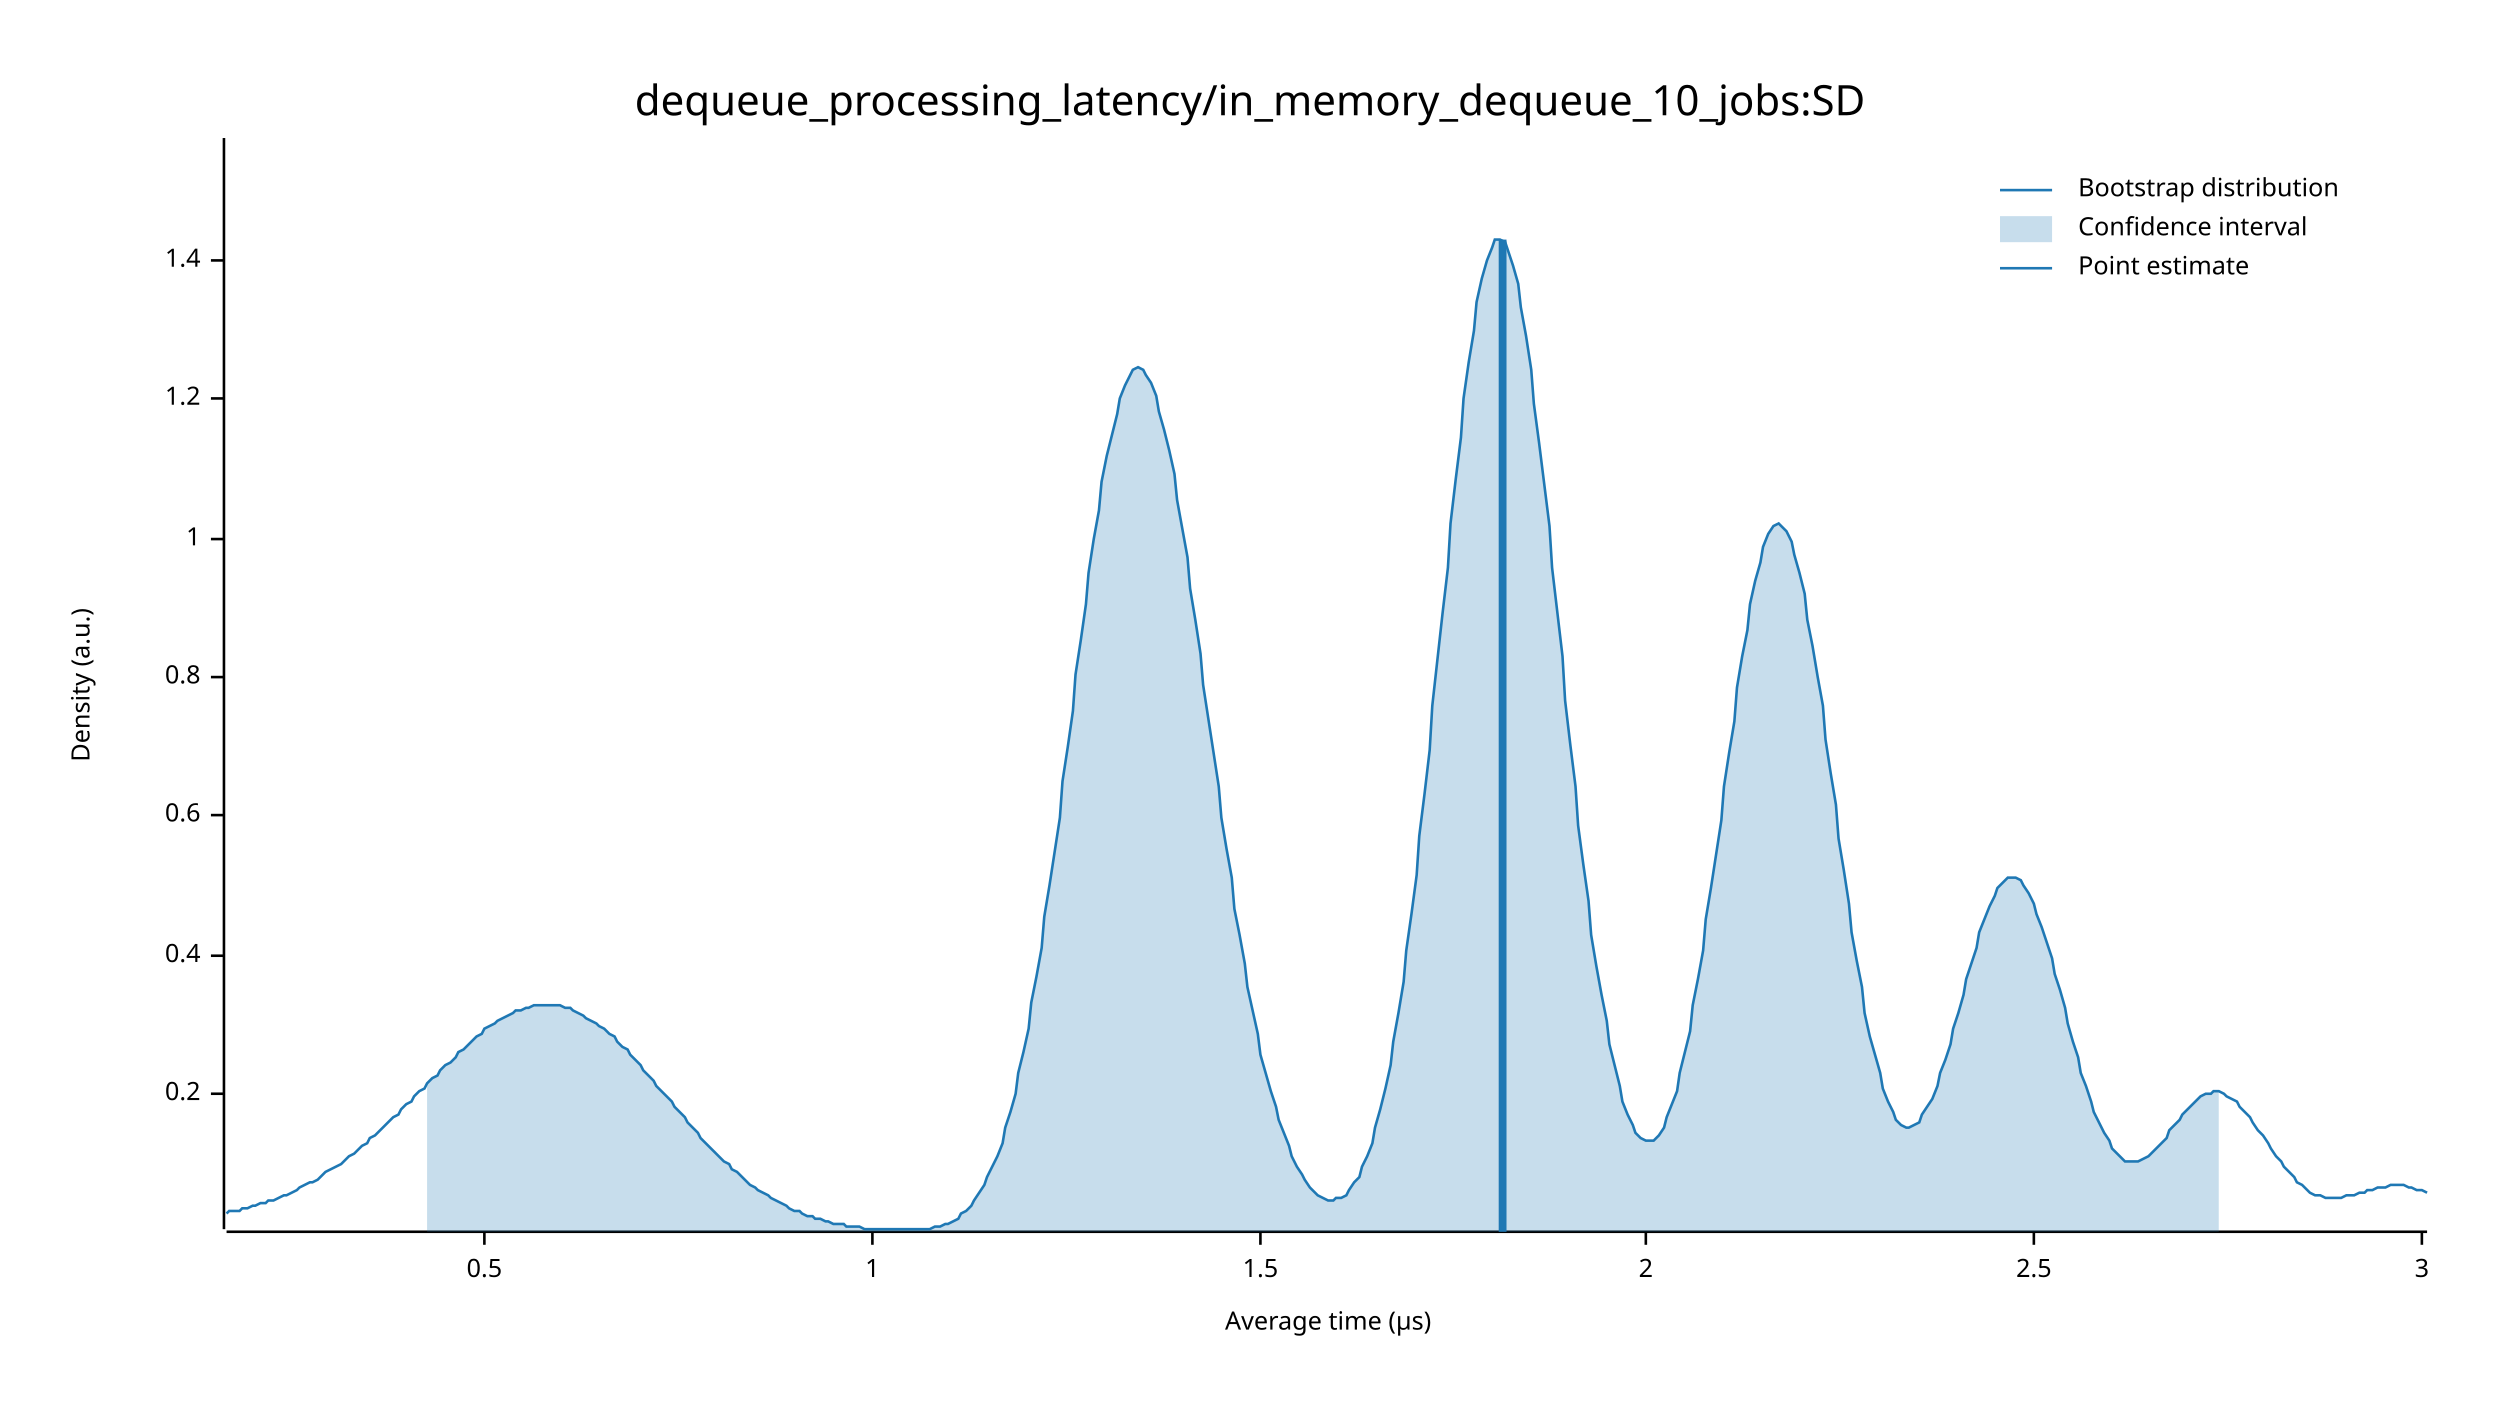
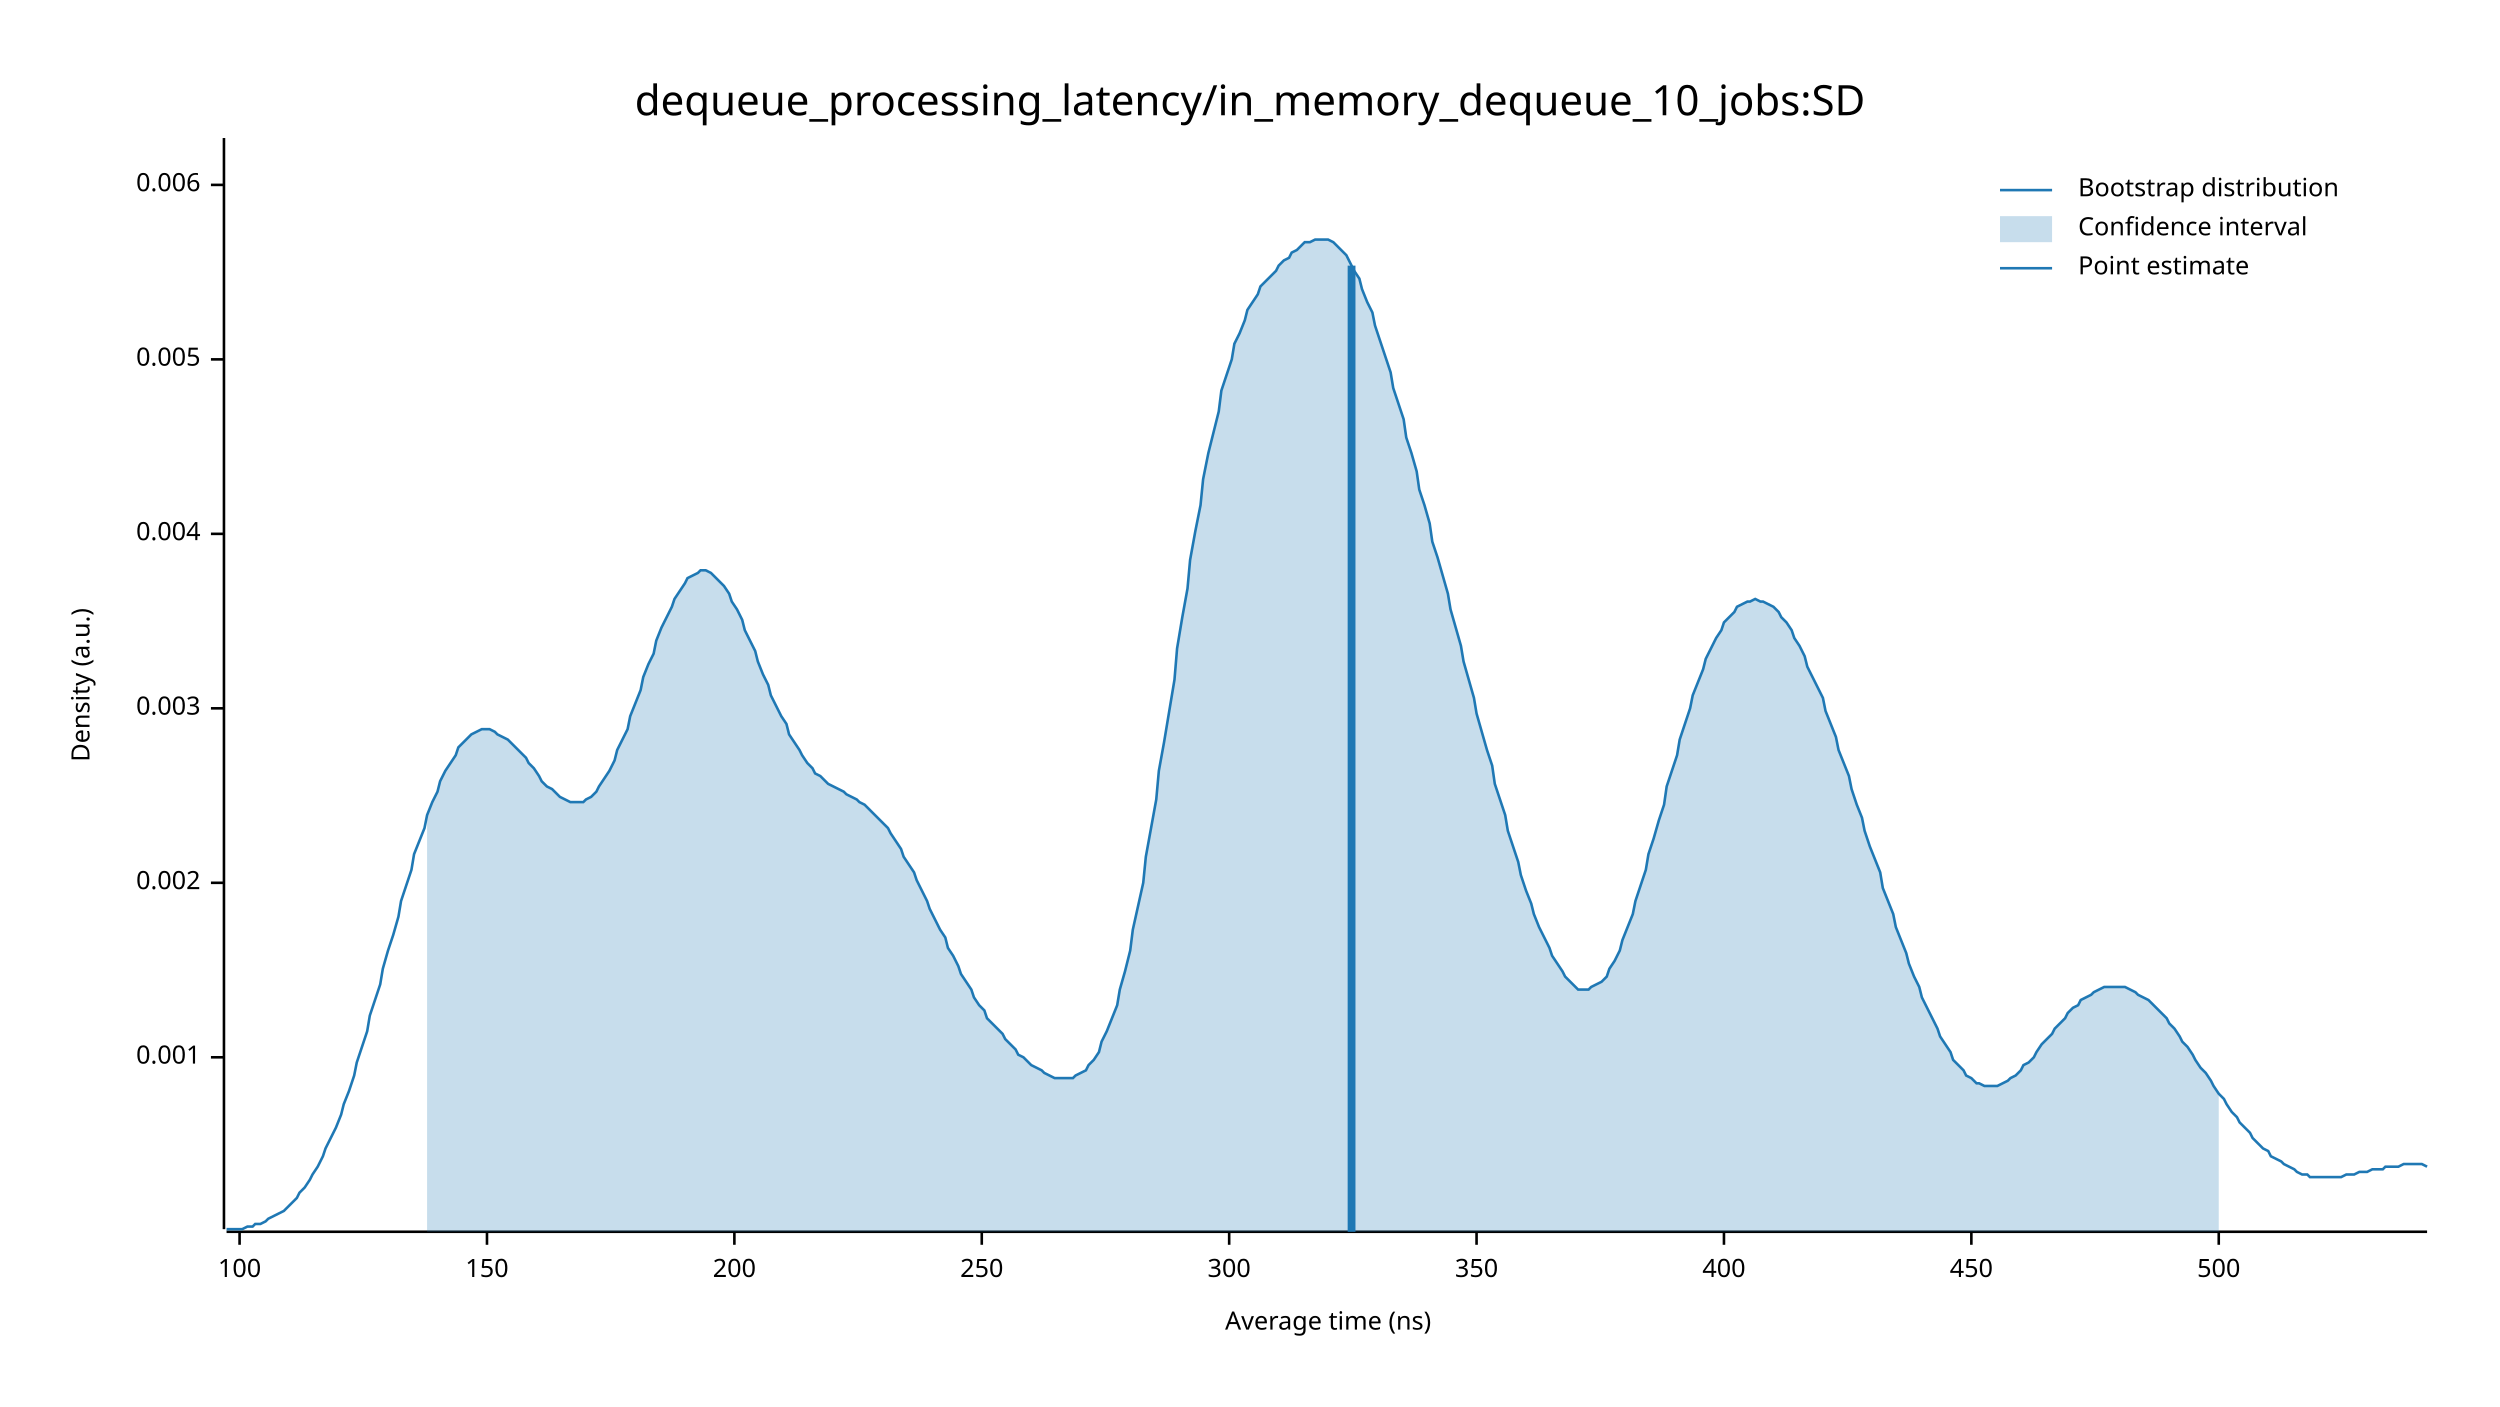
<svg xmlns="http://www.w3.org/2000/svg" width="960" height="540" viewBox="0 0 960 540">
  <text x="480" y="32" dy="0.76em" text-anchor="middle" font-family="sans-serif" font-size="16.129" opacity="1" fill="#000000">
dequeue_processing_latency/in_memory_dequeue_10_jobs:SD
</text>
  <text x="27" y="263" dy="0.76em" text-anchor="middle" font-family="sans-serif" font-size="9.677" opacity="1" fill="#000000" transform="rotate(270, 27, 263)">
Density (a.u.)
</text>
  <text x="510" y="513" dy="-0.5ex" text-anchor="middle" font-family="sans-serif" font-size="9.677" opacity="1" fill="#000000">
- Average time (µs)
+ Average time (ns)
</text>
  <polyline fill="none" opacity="1" stroke="#000000" stroke-width="1" points="86,53 86,472 " />
-   <text x="77" y="420" dy="0.5ex" text-anchor="end" font-family="sans-serif" font-size="9.677" opacity="1" fill="#000000">
- 0.2
+   <text x="77" y="406" dy="0.5ex" text-anchor="end" font-family="sans-serif" font-size="9.677" opacity="1" fill="#000000">
+ 0.001
</text>
-   <polyline fill="none" opacity="1" stroke="#000000" stroke-width="1" points="81,420 86,420 " />
-   <text x="77" y="367" dy="0.5ex" text-anchor="end" font-family="sans-serif" font-size="9.677" opacity="1" fill="#000000">
- 0.4
+   <polyline fill="none" opacity="1" stroke="#000000" stroke-width="1" points="81,406 86,406 " />
+   <text x="77" y="339" dy="0.5ex" text-anchor="end" font-family="sans-serif" font-size="9.677" opacity="1" fill="#000000">
+ 0.002
</text>
-   <polyline fill="none" opacity="1" stroke="#000000" stroke-width="1" points="81,367 86,367 " />
-   <text x="77" y="313" dy="0.5ex" text-anchor="end" font-family="sans-serif" font-size="9.677" opacity="1" fill="#000000">
- 0.6
+   <polyline fill="none" opacity="1" stroke="#000000" stroke-width="1" points="81,339 86,339 " />
+   <text x="77" y="272" dy="0.5ex" text-anchor="end" font-family="sans-serif" font-size="9.677" opacity="1" fill="#000000">
+ 0.003
</text>
-   <polyline fill="none" opacity="1" stroke="#000000" stroke-width="1" points="81,313 86,313 " />
-   <text x="77" y="260" dy="0.5ex" text-anchor="end" font-family="sans-serif" font-size="9.677" opacity="1" fill="#000000">
- 0.8
+   <polyline fill="none" opacity="1" stroke="#000000" stroke-width="1" points="81,272 86,272 " />
+   <text x="77" y="205" dy="0.5ex" text-anchor="end" font-family="sans-serif" font-size="9.677" opacity="1" fill="#000000">
+ 0.004
</text>
-   <polyline fill="none" opacity="1" stroke="#000000" stroke-width="1" points="81,260 86,260 " />
-   <text x="77" y="207" dy="0.5ex" text-anchor="end" font-family="sans-serif" font-size="9.677" opacity="1" fill="#000000">
- 1
+   <polyline fill="none" opacity="1" stroke="#000000" stroke-width="1" points="81,205 86,205 " />
+   <text x="77" y="138" dy="0.5ex" text-anchor="end" font-family="sans-serif" font-size="9.677" opacity="1" fill="#000000">
+ 0.005
</text>
-   <polyline fill="none" opacity="1" stroke="#000000" stroke-width="1" points="81,207 86,207 " />
-   <text x="77" y="153" dy="0.5ex" text-anchor="end" font-family="sans-serif" font-size="9.677" opacity="1" fill="#000000">
- 1.2
+   <polyline fill="none" opacity="1" stroke="#000000" stroke-width="1" points="81,138 86,138 " />
+   <text x="77" y="71" dy="0.5ex" text-anchor="end" font-family="sans-serif" font-size="9.677" opacity="1" fill="#000000">
+ 0.006
</text>
-   <polyline fill="none" opacity="1" stroke="#000000" stroke-width="1" points="81,153 86,153 " />
-   <text x="77" y="100" dy="0.5ex" text-anchor="end" font-family="sans-serif" font-size="9.677" opacity="1" fill="#000000">
- 1.4
+   <polyline fill="none" opacity="1" stroke="#000000" stroke-width="1" points="81,71 86,71 " />
+   <polyline fill="none" opacity="1" stroke="#000000" stroke-width="1" points="87,473 932,473 " />
+   <text x="92" y="483" dy="0.76em" text-anchor="middle" font-family="sans-serif" font-size="9.677" opacity="1" fill="#000000">
+ 100
</text>
-   <polyline fill="none" opacity="1" stroke="#000000" stroke-width="1" points="81,100 86,100 " />
-   <polyline fill="none" opacity="1" stroke="#000000" stroke-width="1" points="87,473 932,473 " />
-   <text x="186" y="483" dy="0.76em" text-anchor="middle" font-family="sans-serif" font-size="9.677" opacity="1" fill="#000000">
- 0.5
+   <polyline fill="none" opacity="1" stroke="#000000" stroke-width="1" points="92,473 92,478 " />
+   <text x="187" y="483" dy="0.76em" text-anchor="middle" font-family="sans-serif" font-size="9.677" opacity="1" fill="#000000">
+ 150
</text>
-   <polyline fill="none" opacity="1" stroke="#000000" stroke-width="1" points="186,473 186,478 " />
-   <text x="335" y="483" dy="0.76em" text-anchor="middle" font-family="sans-serif" font-size="9.677" opacity="1" fill="#000000">
- 1
+   <polyline fill="none" opacity="1" stroke="#000000" stroke-width="1" points="187,473 187,478 " />
+   <text x="282" y="483" dy="0.76em" text-anchor="middle" font-family="sans-serif" font-size="9.677" opacity="1" fill="#000000">
+ 200
</text>
-   <polyline fill="none" opacity="1" stroke="#000000" stroke-width="1" points="335,473 335,478 " />
-   <text x="484" y="483" dy="0.76em" text-anchor="middle" font-family="sans-serif" font-size="9.677" opacity="1" fill="#000000">
- 1.5
+   <polyline fill="none" opacity="1" stroke="#000000" stroke-width="1" points="282,473 282,478 " />
+   <text x="377" y="483" dy="0.76em" text-anchor="middle" font-family="sans-serif" font-size="9.677" opacity="1" fill="#000000">
+ 250
</text>
-   <polyline fill="none" opacity="1" stroke="#000000" stroke-width="1" points="484,473 484,478 " />
-   <text x="632" y="483" dy="0.76em" text-anchor="middle" font-family="sans-serif" font-size="9.677" opacity="1" fill="#000000">
- 2
+   <polyline fill="none" opacity="1" stroke="#000000" stroke-width="1" points="377,473 377,478 " />
+   <text x="472" y="483" dy="0.76em" text-anchor="middle" font-family="sans-serif" font-size="9.677" opacity="1" fill="#000000">
+ 300
</text>
-   <polyline fill="none" opacity="1" stroke="#000000" stroke-width="1" points="632,473 632,478 " />
-   <text x="781" y="483" dy="0.76em" text-anchor="middle" font-family="sans-serif" font-size="9.677" opacity="1" fill="#000000">
- 2.5
+   <polyline fill="none" opacity="1" stroke="#000000" stroke-width="1" points="472,473 472,478 " />
+   <text x="567" y="483" dy="0.76em" text-anchor="middle" font-family="sans-serif" font-size="9.677" opacity="1" fill="#000000">
+ 350
</text>
-   <polyline fill="none" opacity="1" stroke="#000000" stroke-width="1" points="781,473 781,478 " />
-   <text x="930" y="483" dy="0.76em" text-anchor="middle" font-family="sans-serif" font-size="9.677" opacity="1" fill="#000000">
- 3
+   <polyline fill="none" opacity="1" stroke="#000000" stroke-width="1" points="567,473 567,478 " />
+   <text x="662" y="483" dy="0.76em" text-anchor="middle" font-family="sans-serif" font-size="9.677" opacity="1" fill="#000000">
+ 400
</text>
-   <polyline fill="none" opacity="1" stroke="#000000" stroke-width="1" points="930,473 930,478 " />
-   <polyline fill="none" opacity="1" stroke="#1F78B4" stroke-width="1" points="87,466 88,465 90,465 92,465 93,464 95,464 97,463 98,463 100,462 102,462 103,461 105,461 107,460 109,459 110,459 112,458 114,457 115,456 117,455 119,454 120,454 122,453 124,451 125,450 127,449 129,448 131,447 132,446 134,444 136,443 137,442 139,440 141,439 142,437 144,436 146,434 147,433 149,431 151,429 153,428 154,426 156,424 158,423 159,421 161,419 163,418 164,416 166,414 168,413 169,411 171,409 173,408 175,406 176,404 178,403 180,401 181,400 183,398 185,397 186,395 188,394 190,393 191,392 193,391 195,390 197,389 198,388 200,388 202,387 203,387 205,386 207,386 208,386 210,386 212,386 214,386 215,386 217,387 219,387 220,388 222,389 224,390 225,391 227,392 229,393 230,394 232,395 234,397 236,398 237,400 239,402 241,403 242,405 244,407 246,409 247,411 249,413 251,415 252,417 254,419 256,421 258,423 259,425 261,427 263,429 264,431 266,433 268,435 269,437 271,439 273,441 274,442 276,444 278,446 280,447 281,449 283,450 285,452 286,453 288,455 290,456 291,457 293,458 295,459 296,460 298,461 300,462 302,463 303,464 305,465 307,465 308,466 310,467 312,467 313,468 315,468 317,469 318,469 320,470 322,470 324,470 325,471 327,471 329,471 330,471 332,472 334,472 335,472 337,472 339,472 341,472 342,472 344,472 346,472 347,472 349,472 351,472 352,472 354,472 356,472 357,472 359,471 361,471 363,470 364,470 366,469 368,468 369,466 371,465 373,463 374,461 376,458 378,455 379,452 381,448 383,444 385,439 386,433 388,427 390,420 391,412 393,404 395,395 396,385 398,375 400,364 401,352 403,340 405,327 407,314 408,300 410,287 412,273 413,259 415,246 417,232 418,220 420,207 422,196 423,185 425,175 427,167 429,159 430,153 432,148 434,144 435,142 437,141 439,142 440,144 442,147 444,152 445,158 447,165 449,173 451,182 452,192 454,203 456,214 457,226 459,238 461,251 462,263 464,276 466,289 468,302 469,314 471,326 473,337 474,349 476,359 478,370 479,379 481,388 483,397 484,405 486,412 488,419 490,425 491,430 493,435 495,440 496,444 498,448 500,451 501,453 503,456 505,458 506,459 508,460 510,461 512,461 513,460 515,460 517,459 518,457 520,454 522,452 523,448 525,444 527,439 528,433 530,426 532,418 534,409 535,400 537,389 539,377 540,365 542,351 544,336 545,321 547,305 549,288 550,271 552,253 554,235 556,218 557,201 559,184 561,168 562,153 564,139 566,127 567,116 569,107 571,100 573,95 574,92 576,92 578,93 579,96 581,102 583,109 584,118 586,129 588,142 589,155 591,170 593,186 595,202 596,218 598,235 600,252 601,269 603,286 605,302 606,317 608,332 610,346 611,359 613,371 615,382 617,392 618,401 620,409 622,417 623,423 625,428 627,432 628,435 630,437 632,438 633,438 635,438 637,436 639,433 640,429 642,424 644,419 645,412 647,404 649,396 650,386 652,376 654,365 655,353 657,341 659,328 661,315 662,302 664,289 666,277 667,264 669,252 671,242 672,232 674,223 676,216 677,210 679,205 681,202 683,201 684,202 686,204 688,208 689,213 691,220 693,228 694,238 696,248 698,260 700,271 701,284 703,297 705,309 706,322 708,334 710,347 711,358 713,369 715,379 716,389 718,398 720,405 722,412 723,418 725,423 727,427 728,430 730,432 732,433 733,433 735,432 737,431 738,428 740,425 742,422 744,417 745,412 747,407 749,401 750,395 752,389 754,382 755,376 757,370 759,364 760,358 762,353 764,348 766,344 767,341 769,339 771,337 772,337 774,337 776,338 777,340 779,343 781,347 782,351 784,356 786,362 788,368 789,374 791,380 793,387 794,393 796,400 798,406 799,412 801,417 803,423 804,427 806,431 808,435 810,438 811,441 813,443 815,445 816,446 818,446 820,446 821,446 823,445 825,444 827,442 828,441 830,439 832,437 833,434 835,432 837,430 838,428 840,426 842,424 843,423 845,421 847,420 849,420 850,419 852,419 854,420 855,421 857,422 859,423 860,425 862,427 864,429 865,431 867,434 869,436 871,439 872,441 874,444 876,446 877,448 879,450 881,452 882,454 884,455 886,457 887,458 889,459 891,459 893,460 894,460 896,460 898,460 899,460 901,459 903,459 904,459 906,458 908,458 909,457 911,457 913,456 915,456 916,456 918,455 920,455 921,455 923,455 925,456 926,456 928,457 930,457 932,458 " />
-   <polygon opacity="0.25" fill="#1F78B4" points="164,416 166,414 168,413 169,411 171,409 173,408 175,406 176,404 178,403 180,401 181,400 183,398 185,397 186,395 188,394 190,393 191,392 193,391 195,390 197,389 198,388 200,388 202,387 203,387 205,386 207,386 208,386 210,386 212,386 214,386 215,386 217,387 219,387 220,388 222,389 224,390 225,391 227,392 229,393 230,394 232,395 234,397 236,398 237,400 239,402 241,403 242,405 244,407 246,409 247,411 249,413 251,415 252,417 254,419 256,421 258,423 259,425 261,427 263,429 264,431 266,433 268,435 269,437 271,439 273,441 274,442 276,444 278,446 280,447 281,449 283,450 285,452 286,453 288,455 290,456 291,457 293,458 295,459 296,460 298,461 300,462 302,463 303,464 305,465 307,465 308,466 310,467 312,467 313,468 315,468 317,469 318,469 320,470 322,470 324,470 325,471 327,471 329,471 330,471 332,472 334,472 335,472 337,472 339,472 341,472 342,472 344,472 346,472 347,472 349,472 351,472 352,472 354,472 356,472 357,472 359,471 361,471 363,470 364,470 366,469 368,468 369,466 371,465 373,463 374,461 376,458 378,455 379,452 381,448 383,444 385,439 386,433 388,427 390,420 391,412 393,404 395,395 396,385 398,375 400,364 401,352 403,340 405,327 407,314 408,300 410,287 412,273 413,259 415,246 417,232 418,220 420,207 422,196 423,185 425,175 427,167 429,159 430,153 432,148 434,144 435,142 437,141 439,142 440,144 442,147 444,152 445,158 447,165 449,173 451,182 452,192 454,203 456,214 457,226 459,238 461,251 462,263 464,276 466,289 468,302 469,314 471,326 473,337 474,349 476,359 478,370 479,379 481,388 483,397 484,405 486,412 488,419 490,425 491,430 493,435 495,440 496,444 498,448 500,451 501,453 503,456 505,458 506,459 508,460 510,461 512,461 513,460 515,460 517,459 518,457 520,454 522,452 523,448 525,444 527,439 528,433 530,426 532,418 534,409 535,400 537,389 539,377 540,365 542,351 544,336 545,321 547,305 549,288 550,271 552,253 554,235 556,218 557,201 559,184 561,168 562,153 564,139 566,127 567,116 569,107 571,100 573,95 574,92 576,92 578,93 579,96 581,102 583,109 584,118 586,129 588,142 589,155 591,170 593,186 595,202 596,218 598,235 600,252 601,269 603,286 605,302 606,317 608,332 610,346 611,359 613,371 615,382 617,392 618,401 620,409 622,417 623,423 625,428 627,432 628,435 630,437 632,438 633,438 635,438 637,436 639,433 640,429 642,424 644,419 645,412 647,404 649,396 650,386 652,376 654,365 655,353 657,341 659,328 661,315 662,302 664,289 666,277 667,264 669,252 671,242 672,232 674,223 676,216 677,210 679,205 681,202 683,201 684,202 686,204 688,208 689,213 691,220 693,228 694,238 696,248 698,260 700,271 701,284 703,297 705,309 706,322 708,334 710,347 711,358 713,369 715,379 716,389 718,398 720,405 722,412 723,418 725,423 727,427 728,430 730,432 732,433 733,433 735,432 737,431 738,428 740,425 742,422 744,417 745,412 747,407 749,401 750,395 752,389 754,382 755,376 757,370 759,364 760,358 762,353 764,348 766,344 767,341 769,339 771,337 772,337 774,337 776,338 777,340 779,343 781,347 782,351 784,356 786,362 788,368 789,374 791,380 793,387 794,393 796,400 798,406 799,412 801,417 803,423 804,427 806,431 808,435 810,438 811,441 813,443 815,445 816,446 818,446 820,446 821,446 823,445 825,444 827,442 828,441 830,439 832,437 833,434 835,432 837,430 838,428 840,426 842,424 843,423 845,421 847,420 849,420 850,419 852,419 852,473 164,473 " />
-   <polyline fill="none" opacity="1" stroke="#1F78B4" stroke-width="3" points="577,473 577,92 " />
+   <polyline fill="none" opacity="1" stroke="#000000" stroke-width="1" points="662,473 662,478 " />
+   <text x="757" y="483" dy="0.76em" text-anchor="middle" font-family="sans-serif" font-size="9.677" opacity="1" fill="#000000">
+ 450
+ </text>
+   <polyline fill="none" opacity="1" stroke="#000000" stroke-width="1" points="757,473 757,478 " />
+   <text x="852" y="483" dy="0.76em" text-anchor="middle" font-family="sans-serif" font-size="9.677" opacity="1" fill="#000000">
+ 500
+ </text>
+   <polyline fill="none" opacity="1" stroke="#000000" stroke-width="1" points="852,473 852,478 " />
+   <polyline fill="none" opacity="1" stroke="#1F78B4" stroke-width="1" points="87,472 88,472 90,472 92,472 93,472 95,471 97,471 98,470 100,470 102,469 103,468 105,467 107,466 109,465 110,464 112,462 114,460 115,458 117,456 119,453 120,451 122,448 124,444 125,441 127,437 129,433 131,428 132,424 134,419 136,413 137,408 139,402 141,396 142,390 144,384 146,378 147,372 149,365 151,359 153,352 154,346 156,340 158,334 159,328 161,323 163,318 164,313 166,308 168,304 169,300 171,296 173,293 175,290 176,287 178,285 180,283 181,282 183,281 185,280 186,280 188,280 190,281 191,282 193,283 195,284 197,286 198,287 200,289 202,291 203,293 205,295 207,298 208,300 210,302 212,303 214,305 215,306 217,307 219,308 220,308 222,308 224,308 225,307 227,306 229,304 230,302 232,299 234,296 236,292 237,288 239,284 241,280 242,275 244,270 246,265 247,260 249,255 251,251 252,246 254,241 256,237 258,233 259,230 261,227 263,224 264,222 266,221 268,220 269,219 271,219 273,220 274,221 276,223 278,225 280,228 281,231 283,234 285,238 286,242 288,246 290,250 291,254 293,259 295,263 296,267 298,271 300,275 302,278 303,282 305,285 307,288 308,290 310,293 312,295 313,297 315,298 317,300 318,301 320,302 322,303 324,304 325,305 327,306 329,307 330,308 332,309 334,311 335,312 337,314 339,316 341,318 342,320 344,323 346,326 347,329 349,332 351,335 352,338 354,342 356,346 357,349 359,353 361,357 363,360 364,364 366,367 368,371 369,374 371,377 373,380 374,383 376,386 378,388 379,391 381,393 383,395 385,397 386,399 388,401 390,403 391,405 393,406 395,408 396,409 398,410 400,411 401,412 403,413 405,414 407,414 408,414 410,414 412,414 413,413 415,412 417,411 418,409 420,407 422,404 423,400 425,396 427,391 429,386 430,380 432,373 434,365 435,357 437,348 439,339 440,329 442,318 444,307 445,296 447,285 449,273 451,261 452,249 454,237 456,226 457,215 459,204 461,194 462,184 464,174 466,166 468,158 469,150 471,144 473,138 474,132 476,128 478,123 479,119 481,116 483,113 484,110 486,108 488,106 490,104 491,102 493,100 495,99 496,97 498,96 500,94 501,93 503,93 505,92 506,92 508,92 510,92 512,93 513,94 515,96 517,98 518,100 520,104 522,107 523,111 525,116 527,120 528,125 530,131 532,137 534,143 535,149 537,155 539,161 540,168 542,174 544,181 545,188 547,194 549,201 550,208 552,214 554,221 556,228 557,234 559,241 561,248 562,254 564,261 566,268 567,274 569,281 571,288 573,294 574,301 576,307 578,313 579,319 581,325 583,331 584,336 586,342 588,347 589,351 591,356 593,360 595,364 596,367 598,370 600,373 601,375 603,377 605,379 606,380 608,380 610,380 611,379 613,378 615,377 617,375 618,372 620,369 622,365 623,361 625,356 627,351 628,346 630,340 632,334 633,328 635,322 637,315 639,309 640,302 642,296 644,290 645,284 647,278 649,272 650,267 652,262 654,257 655,253 657,249 659,245 661,242 662,239 664,237 666,235 667,233 669,232 671,231 672,231 674,230 676,231 677,231 679,232 681,233 683,235 684,237 686,239 688,242 689,245 691,248 693,252 694,256 696,260 698,264 700,268 701,273 703,278 705,283 706,288 708,293 710,298 711,303 713,309 715,314 716,319 718,325 720,330 722,335 723,341 725,346 727,351 728,356 730,361 732,366 733,370 735,375 737,379 738,383 740,387 742,391 744,395 745,398 747,401 749,404 750,407 752,409 754,411 755,413 757,414 759,416 760,416 762,417 764,417 766,417 767,417 769,416 771,415 772,414 774,413 776,411 777,409 779,408 781,406 782,404 784,401 786,399 788,397 789,395 791,393 793,391 794,389 796,387 798,386 799,384 801,383 803,382 804,381 806,380 808,379 810,379 811,379 813,379 815,379 816,379 818,380 820,381 821,382 823,383 825,384 827,386 828,387 830,389 832,391 833,393 835,395 837,398 838,400 840,402 842,405 843,407 845,410 847,412 849,415 850,417 852,420 854,422 855,424 857,427 859,429 860,431 862,433 864,435 865,437 867,439 869,441 871,442 872,444 874,445 876,446 877,447 879,448 881,449 882,450 884,451 886,451 887,452 889,452 891,452 893,452 894,452 896,452 898,452 899,452 901,451 903,451 904,451 906,450 908,450 909,450 911,449 913,449 915,449 916,448 918,448 920,448 921,448 923,447 925,447 926,447 928,447 930,447 932,448 " />
+   <polygon opacity="0.25" fill="#1F78B4" points="164,313 166,308 168,304 169,300 171,296 173,293 175,290 176,287 178,285 180,283 181,282 183,281 185,280 186,280 188,280 190,281 191,282 193,283 195,284 197,286 198,287 200,289 202,291 203,293 205,295 207,298 208,300 210,302 212,303 214,305 215,306 217,307 219,308 220,308 222,308 224,308 225,307 227,306 229,304 230,302 232,299 234,296 236,292 237,288 239,284 241,280 242,275 244,270 246,265 247,260 249,255 251,251 252,246 254,241 256,237 258,233 259,230 261,227 263,224 264,222 266,221 268,220 269,219 271,219 273,220 274,221 276,223 278,225 280,228 281,231 283,234 285,238 286,242 288,246 290,250 291,254 293,259 295,263 296,267 298,271 300,275 302,278 303,282 305,285 307,288 308,290 310,293 312,295 313,297 315,298 317,300 318,301 320,302 322,303 324,304 325,305 327,306 329,307 330,308 332,309 334,311 335,312 337,314 339,316 341,318 342,320 344,323 346,326 347,329 349,332 351,335 352,338 354,342 356,346 357,349 359,353 361,357 363,360 364,364 366,367 368,371 369,374 371,377 373,380 374,383 376,386 378,388 379,391 381,393 383,395 385,397 386,399 388,401 390,403 391,405 393,406 395,408 396,409 398,410 400,411 401,412 403,413 405,414 407,414 408,414 410,414 412,414 413,413 415,412 417,411 418,409 420,407 422,404 423,400 425,396 427,391 429,386 430,380 432,373 434,365 435,357 437,348 439,339 440,329 442,318 444,307 445,296 447,285 449,273 451,261 452,249 454,237 456,226 457,215 459,204 461,194 462,184 464,174 466,166 468,158 469,150 471,144 473,138 474,132 476,128 478,123 479,119 481,116 483,113 484,110 486,108 488,106 490,104 491,102 493,100 495,99 496,97 498,96 500,94 501,93 503,93 505,92 506,92 508,92 510,92 512,93 513,94 515,96 517,98 518,100 520,104 522,107 523,111 525,116 527,120 528,125 530,131 532,137 534,143 535,149 537,155 539,161 540,168 542,174 544,181 545,188 547,194 549,201 550,208 552,214 554,221 556,228 557,234 559,241 561,248 562,254 564,261 566,268 567,274 569,281 571,288 573,294 574,301 576,307 578,313 579,319 581,325 583,331 584,336 586,342 588,347 589,351 591,356 593,360 595,364 596,367 598,370 600,373 601,375 603,377 605,379 606,380 608,380 610,380 611,379 613,378 615,377 617,375 618,372 620,369 622,365 623,361 625,356 627,351 628,346 630,340 632,334 633,328 635,322 637,315 639,309 640,302 642,296 644,290 645,284 647,278 649,272 650,267 652,262 654,257 655,253 657,249 659,245 661,242 662,239 664,237 666,235 667,233 669,232 671,231 672,231 674,230 676,231 677,231 679,232 681,233 683,235 684,237 686,239 688,242 689,245 691,248 693,252 694,256 696,260 698,264 700,268 701,273 703,278 705,283 706,288 708,293 710,298 711,303 713,309 715,314 716,319 718,325 720,330 722,335 723,341 725,346 727,351 728,356 730,361 732,366 733,370 735,375 737,379 738,383 740,387 742,391 744,395 745,398 747,401 749,404 750,407 752,409 754,411 755,413 757,414 759,416 760,416 762,417 764,417 766,417 767,417 769,416 771,415 772,414 774,413 776,411 777,409 779,408 781,406 782,404 784,401 786,399 788,397 789,395 791,393 793,391 794,389 796,387 798,386 799,384 801,383 803,382 804,381 806,380 808,379 810,379 811,379 813,379 815,379 816,379 818,380 820,381 821,382 823,383 825,384 827,386 828,387 830,389 832,391 833,393 835,395 837,398 838,400 840,402 842,405 843,407 845,410 847,412 849,415 850,417 852,420 852,473 164,473 " />
+   <polyline fill="none" opacity="1" stroke="#1F78B4" stroke-width="3" points="519,473 519,102 " />
  <text x="798" y="68" dy="0.76em" text-anchor="start" font-family="sans-serif" font-size="9.677" opacity="1" fill="#000000">
Bootstrap distribution
</text>
  <text x="798" y="83" dy="0.76em" text-anchor="start" font-family="sans-serif" font-size="9.677" opacity="1" fill="#000000">
Confidence interval
</text>
  <text x="798" y="98" dy="0.76em" text-anchor="start" font-family="sans-serif" font-size="9.677" opacity="1" fill="#000000">
Point estimate
</text>
  <polyline fill="none" opacity="1" stroke="#1F78B4" stroke-width="1" points="768,73 788,73 " />
  <rect x="768" y="83" width="20" height="10" opacity="0.25" fill="#1F78B4" stroke="none" />
  <polyline fill="none" opacity="1" stroke="#1F78B4" stroke-width="1" points="768,103 788,103 " />
</svg>
